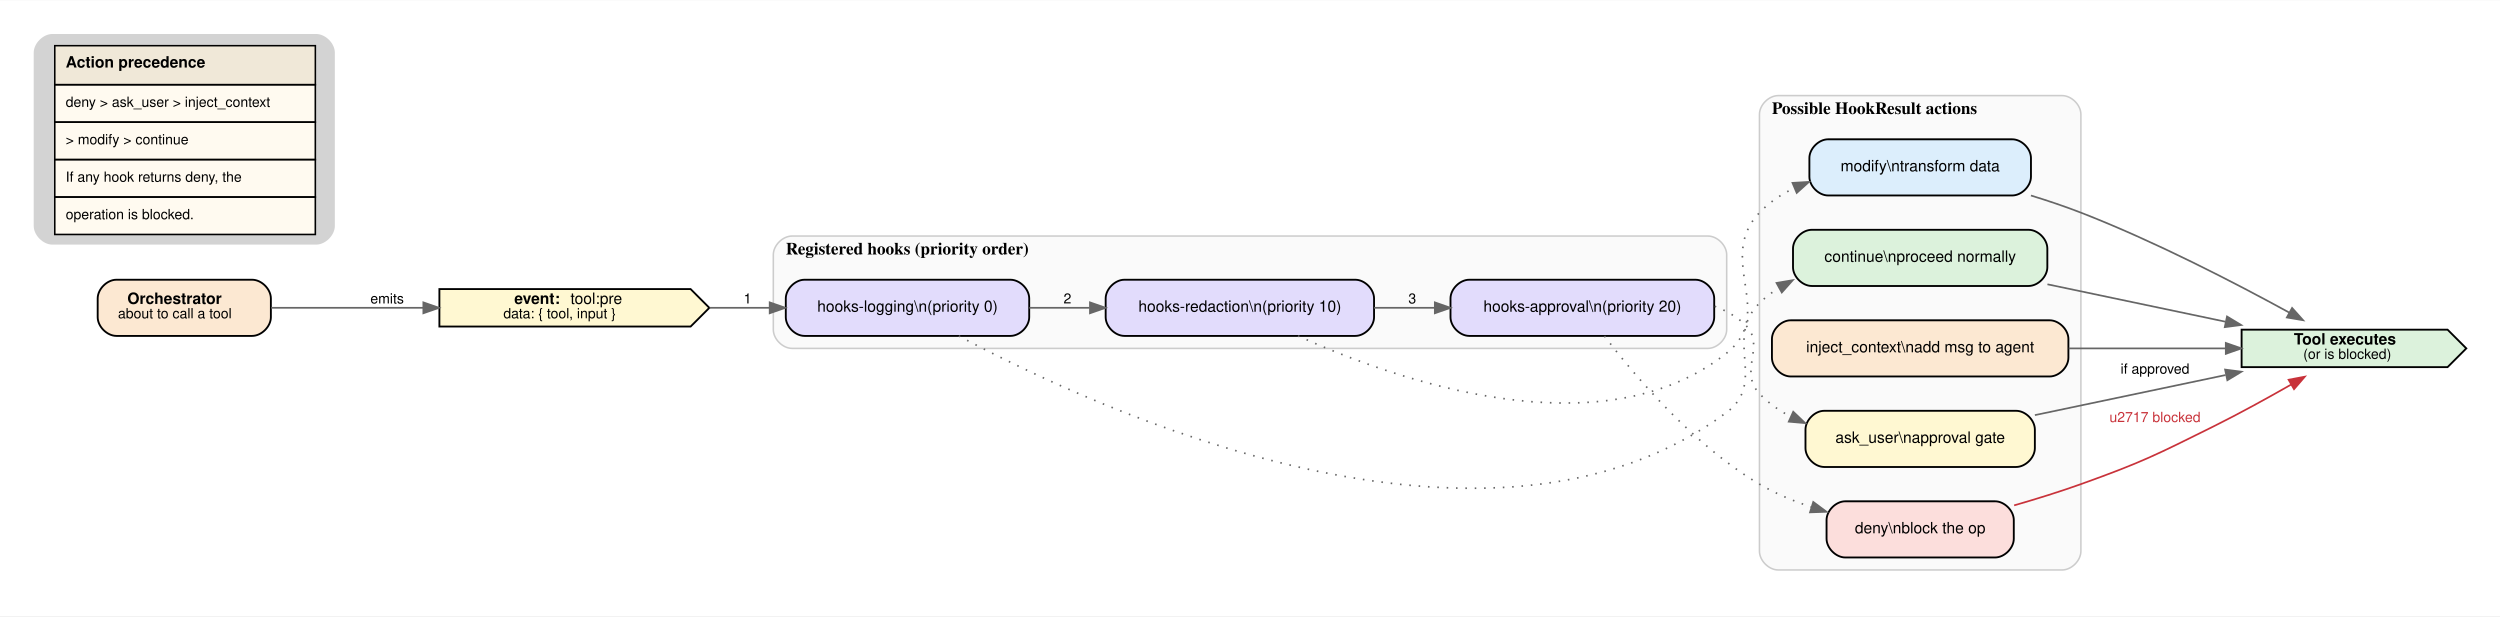
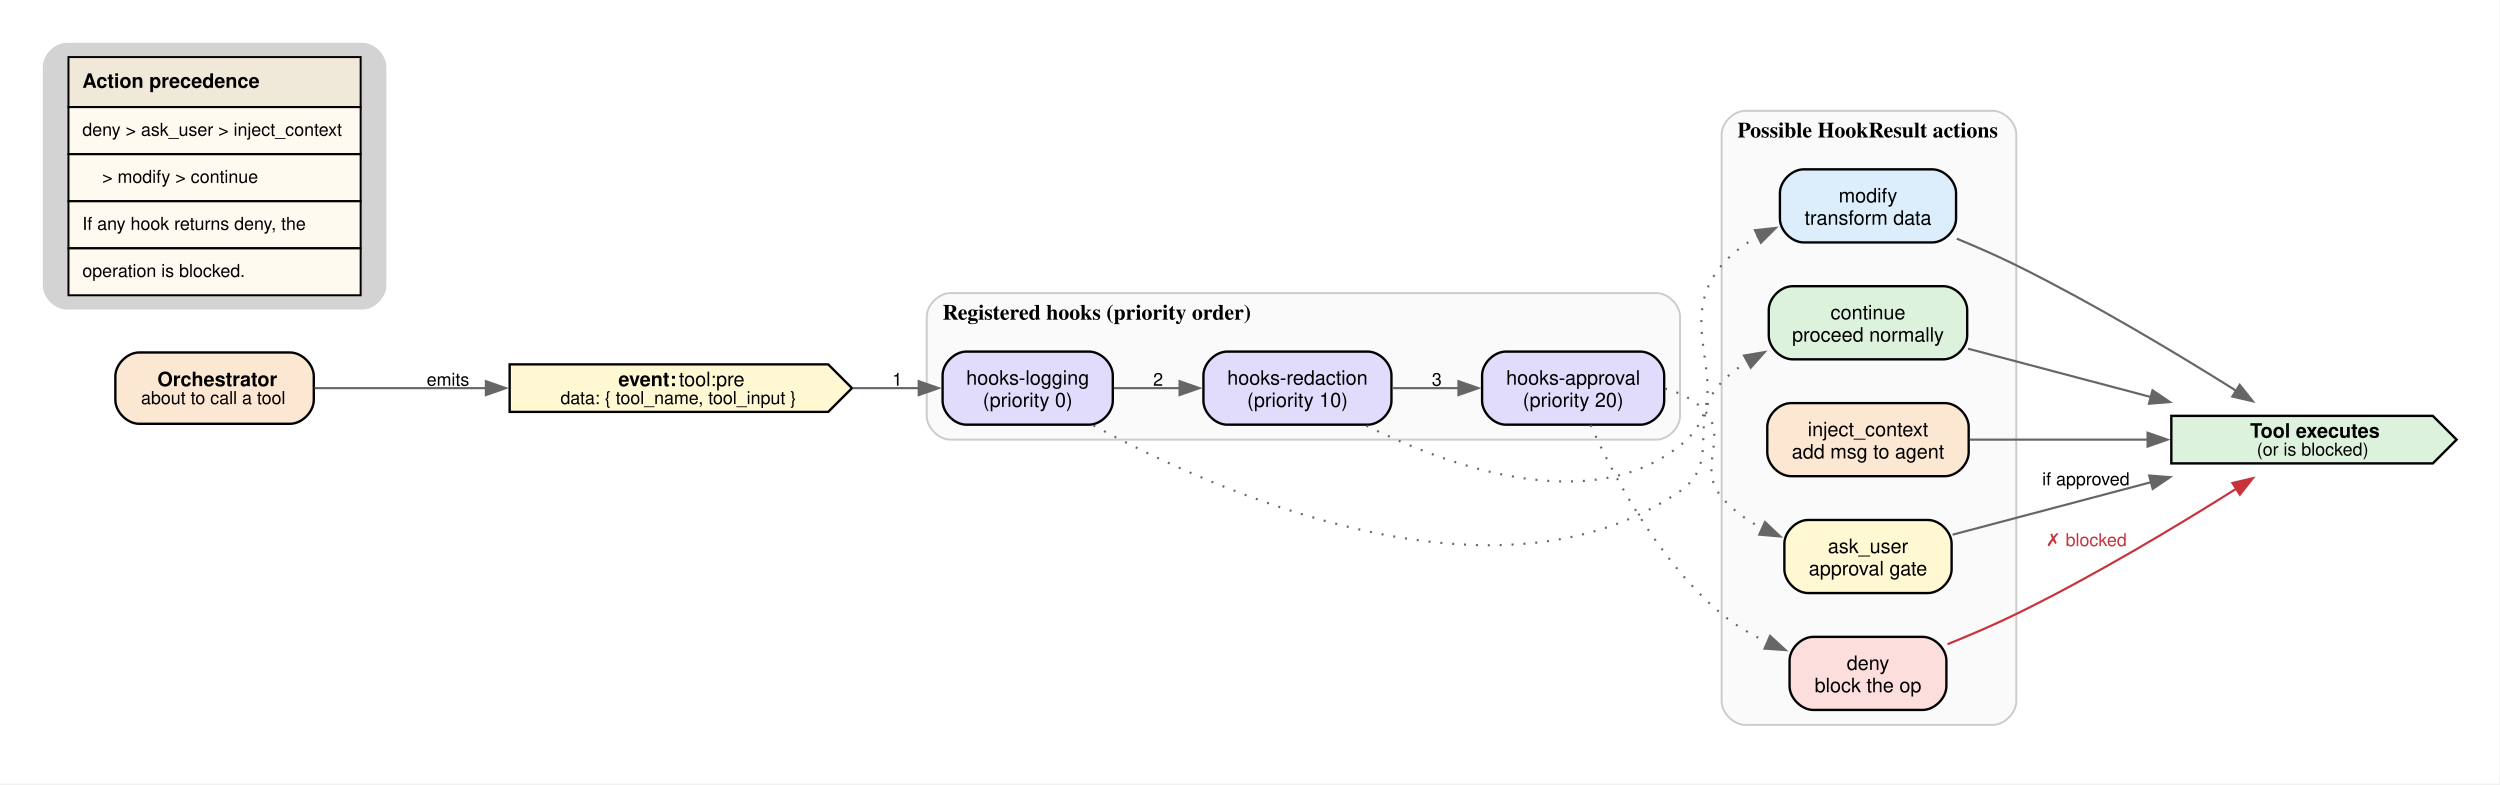
- <svg xmlns="http://www.w3.org/2000/svg" width="1602pt" height="395pt" viewBox="0.00 0.00 1602.20 394.70">
-   <g id="graph0" class="graph" transform="scale(1 1) rotate(0) translate(21.6 373.1)">
-     <polygon fill="white" stroke="transparent" points="-21.6,21.6 -21.6,-373.1 1580.6,-373.1 1580.6,21.6 -21.6,21.6" />
+ <svg xmlns="http://www.w3.org/2000/svg" width="1262pt" height="396pt" viewBox="0.00 0.00 1262.00 396.00">
+   <g id="graph0" class="graph" transform="scale(1 1) rotate(0) translate(21.6 373.93)">
+     <polygon fill="white" stroke="none" points="-21.6,21.6 -21.6,-373.93 1240.08,-373.93 1240.08,21.6 -21.6,21.6" />
    <g id="clust1" class="cluster">
-       <path fill="#fafafa" stroke="#cccccc" d="M486,-150C486,-150 1073,-150 1073,-150 1079,-150 1085,-156 1085,-162 1085,-162 1085,-210 1085,-210 1085,-216 1079,-222 1073,-222 1073,-222 486,-222 486,-222 480,-222 474,-216 474,-210 474,-210 474,-162 474,-162 474,-156 480,-150 486,-150" />
-       <text text-anchor="start" x="482" y="-210.2" font-family="Times,serif" font-weight="bold" font-size="11.00">Registered hooks (priority order)</text>
+       <path fill="#fafafa" stroke="#cccccc" d="M458.22,-152C458.22,-152 814.48,-152 814.48,-152 820.48,-152 826.48,-158 826.48,-164 826.48,-164 826.48,-214 826.48,-214 826.48,-220 820.48,-226 814.48,-226 814.48,-226 458.22,-226 458.22,-226 452.22,-226 446.22,-220 446.22,-214 446.22,-214 446.22,-164 446.22,-164 446.22,-158 452.22,-152 458.22,-152" />
+       <text xml:space="preserve" text-anchor="start" x="454.22" y="-212.55" font-family="Times,serif" font-weight="bold" font-size="11.00">Registered hooks (priority order)</text>
    </g>
    <g id="clust2" class="cluster">
-       <path fill="#fafafa" stroke="#cccccc" d="M1118,-8C1118,-8 1300,-8 1300,-8 1306,-8 1312,-14 1312,-20 1312,-20 1312,-300 1312,-300 1312,-306 1306,-312 1300,-312 1300,-312 1118,-312 1118,-312 1112,-312 1106,-306 1106,-300 1106,-300 1106,-20 1106,-20 1106,-14 1112,-8 1118,-8" />
-       <text text-anchor="start" x="1114" y="-300.2" font-family="Times,serif" font-weight="bold" font-size="11.00">Possible HookResult actions</text>
+       <path fill="#fafafa" stroke="#cccccc" d="M859.48,-8C859.48,-8 984.23,-8 984.23,-8 990.23,-8 996.23,-14 996.23,-20 996.23,-20 996.23,-306 996.23,-306 996.23,-312 990.23,-318 984.23,-318 984.23,-318 859.48,-318 859.48,-318 853.48,-318 847.48,-312 847.48,-306 847.48,-306 847.48,-20 847.48,-20 847.48,-14 853.48,-8 859.48,-8" />
+       <text xml:space="preserve" text-anchor="start" x="855.48" y="-304.55" font-family="Times,serif" font-weight="bold" font-size="11.00">Possible HookResult actions</text>
    </g>
    <g id="node1" class="node">
-       <path fill="#fce8d2" stroke="black" stroke-width="1.2" d="M140,-194C140,-194 53,-194 53,-194 47,-194 41,-188 41,-182 41,-182 41,-170 41,-170 41,-164 47,-158 53,-158 53,-158 140,-158 140,-158 146,-158 152,-164 152,-170 152,-170 152,-182 152,-182 152,-188 146,-194 140,-194" />
-       <text text-anchor="start" x="60" y="-178.5" font-family="Helvetica,sans-Serif" font-weight="bold" font-size="10.00">Orchestrator</text>
-       <text text-anchor="start" x="54" y="-169.3" font-family="Helvetica,sans-Serif" font-size="9.00">about to call a tool</text>
+       <path fill="#fce8d2" stroke="black" stroke-width="1.2" d="M124.8,-196C124.8,-196 48.63,-196 48.63,-196 42.63,-196 36.63,-190 36.63,-184 36.63,-184 36.63,-172 36.63,-172 36.63,-166 42.63,-160 48.63,-160 48.63,-160 124.8,-160 124.8,-160 130.8,-160 136.8,-166 136.8,-172 136.8,-172 136.8,-184 136.8,-184 136.8,-190 130.8,-196 124.8,-196" />
+       <text xml:space="preserve" text-anchor="start" x="57.84" y="-179" font-family="Helvetica,sans-Serif" font-weight="bold" font-size="10.00">Orchestrator</text>
+       <text xml:space="preserve" text-anchor="start" x="49.59" y="-169.95" font-family="Helvetica,sans-Serif" font-size="9.00">about to call a tool</text>
    </g>
    <g id="node2" class="node">
-       <polygon fill="#fff8d2" stroke="black" stroke-width="1.2" points="421,-188 260,-188 260,-164 421,-164 433,-176 421,-188" />
-       <text text-anchor="start" x="308" y="-178.5" font-family="Helvetica,sans-Serif" font-weight="bold" font-size="10.00">event:</text>
-       <text text-anchor="start" x="344" y="-178.5" font-family="Helvetica,sans-Serif" font-size="10.00"> tool:pre</text>
-       <text text-anchor="start" x="301" y="-169.3" font-family="Helvetica,sans-Serif" font-size="9.00">data: { tool, input }</text>
+       <polygon fill="#fff8d2" stroke="black" stroke-width="1.2" points="396.47,-190 235.67,-190 235.67,-166 396.47,-166 408.47,-178 396.47,-190" />
+       <text xml:space="preserve" text-anchor="start" x="290.57" y="-179" font-family="Helvetica,sans-Serif" font-weight="bold" font-size="10.00">event:</text>
+       <text xml:space="preserve" text-anchor="start" x="318.32" y="-179" font-family="Helvetica,sans-Serif" font-size="10.00"> tool:pre</text>
+       <text xml:space="preserve" text-anchor="start" x="261.32" y="-169.95" font-family="Helvetica,sans-Serif" font-size="9.00">data: { tool_name, tool_input }</text>
    </g>
    <g id="edge1" class="edge">
-       <path fill="none" stroke="#666666" stroke-width="1.1" d="M152.23,-176C180.8,-176 216.59,-176 249.58,-176" />
-       <polygon fill="#666666" stroke="#666666" stroke-width="1.1" points="249.72,-179.5 259.72,-176 249.72,-172.5 249.72,-179.5" />
-       <text text-anchor="middle" x="226.5" y="-178.8" font-family="Helvetica,sans-Serif" font-size="9.00"> emits </text>
+       <path fill="none" stroke="#666666" stroke-width="1.1" d="M137.2,-178C162.47,-178 194.12,-178 224,-178" />
+       <polygon fill="#666666" stroke="#666666" stroke-width="1.1" points="223.68,-181.5 233.68,-178 223.68,-174.5 223.68,-181.5" />
+       <text xml:space="preserve" text-anchor="middle" x="204.54" y="-179.2" font-family="Helvetica,sans-Serif" font-size="9.00"> emits </text>
    </g>
    <g id="node3" class="node">
-       <path fill="#e2dcfc" stroke="black" stroke-width="1.2" d="M626,-194C626,-194 494,-194 494,-194 488,-194 482,-188 482,-182 482,-182 482,-170 482,-170 482,-164 488,-158 494,-158 494,-158 626,-158 626,-158 632,-158 638,-164 638,-170 638,-170 638,-182 638,-182 638,-188 632,-194 626,-194" />
-       <text text-anchor="middle" x="560" y="-173.5" font-family="Helvetica,sans-Serif" font-size="10.00">hooks-logging\n(priority 0)</text>
+       <path fill="#e2dcfc" stroke="black" stroke-width="1.2" d="M528.14,-196.45C528.14,-196.45 466.22,-196.45 466.22,-196.45 460.22,-196.45 454.22,-190.45 454.22,-184.45 454.22,-184.45 454.22,-171.55 454.22,-171.55 454.22,-165.55 460.22,-159.55 466.22,-159.55 466.22,-159.55 528.14,-159.55 528.14,-159.55 534.14,-159.55 540.14,-165.55 540.14,-171.55 540.14,-171.55 540.14,-184.45 540.14,-184.45 540.14,-190.45 534.14,-196.45 528.14,-196.45" />
+       <text xml:space="preserve" text-anchor="middle" x="497.18" y="-179.75" font-family="Helvetica,sans-Serif" font-size="10.00">hooks-logging</text>
+       <text xml:space="preserve" text-anchor="middle" x="497.18" y="-168.5" font-family="Helvetica,sans-Serif" font-size="10.00">(priority 0)</text>
    </g>
    <g id="edge2" class="edge">
-       <path fill="none" stroke="#666666" stroke-width="1.1" d="M433.22,-176C445.87,-176 458.92,-176 471.6,-176" />
-       <polygon fill="#666666" stroke="#666666" stroke-width="1.1" points="471.68,-179.5 481.68,-176 471.68,-172.5 471.68,-179.5" />
-       <text text-anchor="middle" x="457.5" y="-178.8" font-family="Helvetica,sans-Serif" font-size="9.00"> 1 </text>
+       <path fill="none" stroke="#666666" stroke-width="1.1" d="M408.86,-178C420.23,-178 431.61,-178 442.23,-178" />
+       <polygon fill="#666666" stroke="#666666" stroke-width="1.1" points="442.18,-181.5 452.18,-178 442.18,-174.5 442.18,-181.5" />
+       <text xml:space="preserve" text-anchor="middle" x="431.34" y="-179.2" font-family="Helvetica,sans-Serif" font-size="9.00"> 1 </text>
    </g>
    <g id="node4" class="node">
-       <path fill="#e2dcfc" stroke="black" stroke-width="1.2" d="M847,-194C847,-194 699,-194 699,-194 693,-194 687,-188 687,-182 687,-182 687,-170 687,-170 687,-164 693,-158 699,-158 699,-158 847,-158 847,-158 853,-158 859,-164 859,-170 859,-170 859,-182 859,-182 859,-188 853,-194 847,-194" />
-       <text text-anchor="middle" x="773" y="-173.5" font-family="Helvetica,sans-Serif" font-size="10.00">hooks-redaction\n(priority 10)</text>
+       <path fill="#e2dcfc" stroke="black" stroke-width="1.2" d="M668.81,-196.45C668.81,-196.45 597.89,-196.45 597.89,-196.45 591.89,-196.45 585.89,-190.45 585.89,-184.45 585.89,-184.45 585.89,-171.55 585.89,-171.55 585.89,-165.55 591.89,-159.55 597.89,-159.55 597.89,-159.55 668.81,-159.55 668.81,-159.55 674.81,-159.55 680.81,-165.55 680.81,-171.55 680.81,-171.55 680.81,-184.45 680.81,-184.45 680.81,-190.45 674.81,-196.45 668.81,-196.45" />
+       <text xml:space="preserve" text-anchor="middle" x="633.35" y="-179.75" font-family="Helvetica,sans-Serif" font-size="10.00">hooks-redaction</text>
+       <text xml:space="preserve" text-anchor="middle" x="633.35" y="-168.5" font-family="Helvetica,sans-Serif" font-size="10.00">(priority 10)</text>
    </g>
    <g id="edge3" class="edge">
-       <path fill="none" stroke="#666666" stroke-width="1.1" d="M638.07,-176C650.61,-176 663.73,-176 676.65,-176" />
-       <polygon fill="#666666" stroke="#666666" stroke-width="1.1" points="676.94,-179.5 686.94,-176 676.94,-172.5 676.94,-179.5" />
-       <text text-anchor="middle" x="662.5" y="-178.8" font-family="Helvetica,sans-Serif" font-size="9.00"> 2 </text>
+       <path fill="none" stroke="#666666" stroke-width="1.1" d="M540.63,-178C551.23,-178 562.78,-178 574,-178" />
+       <polygon fill="#666666" stroke="#666666" stroke-width="1.1" points="573.85,-181.5 583.85,-178 573.85,-174.5 573.85,-181.5" />
+       <text xml:space="preserve" text-anchor="middle" x="563.01" y="-179.2" font-family="Helvetica,sans-Serif" font-size="9.00"> 2 </text>
    </g>
    <g id="node6" class="node">
-       <path fill="#dcf2dc" stroke="black" stroke-width="1.2" d="M1278.5,-226C1278.5,-226 1139.5,-226 1139.5,-226 1133.5,-226 1127.5,-220 1127.5,-214 1127.5,-214 1127.5,-202 1127.5,-202 1127.5,-196 1133.5,-190 1139.5,-190 1139.5,-190 1278.5,-190 1278.5,-190 1284.5,-190 1290.5,-196 1290.5,-202 1290.5,-202 1290.5,-214 1290.5,-214 1290.5,-220 1284.5,-226 1278.5,-226" />
-       <text text-anchor="middle" x="1209" y="-205.5" font-family="Helvetica,sans-Serif" font-size="10.00">continue\nproceed normally</text>
+       <path fill="#dcf2dc" stroke="black" stroke-width="1.2" d="M959.44,-229.45C959.44,-229.45 883.27,-229.45 883.27,-229.45 877.27,-229.45 871.27,-223.45 871.27,-217.45 871.27,-217.45 871.27,-204.55 871.27,-204.55 871.27,-198.55 877.27,-192.55 883.27,-192.55 883.27,-192.55 959.44,-192.55 959.44,-192.55 965.44,-192.55 971.44,-198.55 971.44,-204.55 971.44,-204.55 971.44,-217.45 971.44,-217.45 971.44,-223.45 965.44,-229.45 959.44,-229.45" />
+       <text xml:space="preserve" text-anchor="middle" x="921.36" y="-212.75" font-family="Helvetica,sans-Serif" font-size="10.00">continue</text>
+       <text xml:space="preserve" text-anchor="middle" x="921.36" y="-201.5" font-family="Helvetica,sans-Serif" font-size="10.00">proceed normally</text>
    </g>
    <g id="edge5" class="edge">
-       <path fill="none" stroke="#666666" stroke-width="1.1" stroke-dasharray="1,5" d="M592.9,-157.98C681.08,-110.81 931.77,5.01 1085,-109 1111.06,-128.39 1082.87,-156.2 1106,-179 1109.76,-182.7 1113.95,-185.94 1118.43,-188.77" />
-       <polygon fill="#666666" stroke="#666666" stroke-width="1.1" points="1116.93,-191.94 1127.37,-193.72 1120.32,-185.81 1116.93,-191.94" />
+       <path fill="none" stroke="#666666" stroke-width="1.1" stroke-dasharray="1,5" d="M530.4,-159.15C593.28,-125.11 734.27,-62.51 826.48,-126 848.03,-140.84 829.22,-162.26 847.48,-181 851.34,-184.96 855.79,-188.41 860.55,-191.42" />
+       <polygon fill="#666666" stroke="#666666" stroke-width="1.1" points="858.77,-194.44 869.22,-196.2 862.15,-188.31 858.77,-194.44" />
    </g>
    <g id="node5" class="node">
-       <path fill="#e2dcfc" stroke="black" stroke-width="1.2" d="M1065,-194C1065,-194 920,-194 920,-194 914,-194 908,-188 908,-182 908,-182 908,-170 908,-170 908,-164 914,-158 920,-158 920,-158 1065,-158 1065,-158 1071,-158 1077,-164 1077,-170 1077,-170 1077,-182 1077,-182 1077,-188 1071,-194 1065,-194" />
-       <text text-anchor="middle" x="992.5" y="-173.5" font-family="Helvetica,sans-Serif" font-size="10.00">hooks-approval\n(priority 20)</text>
+       <path fill="#e2dcfc" stroke="black" stroke-width="1.2" d="M806.48,-196.45C806.48,-196.45 738.56,-196.45 738.56,-196.45 732.56,-196.45 726.56,-190.45 726.56,-184.45 726.56,-184.45 726.56,-171.55 726.56,-171.55 726.56,-165.55 732.56,-159.55 738.56,-159.55 738.56,-159.55 806.48,-159.55 806.48,-159.55 812.48,-159.55 818.48,-165.55 818.48,-171.55 818.48,-171.55 818.48,-184.45 818.48,-184.45 818.48,-190.45 812.48,-196.45 806.48,-196.45" />
+       <text xml:space="preserve" text-anchor="middle" x="772.52" y="-179.75" font-family="Helvetica,sans-Serif" font-size="10.00">hooks-approval</text>
+       <text xml:space="preserve" text-anchor="middle" x="772.52" y="-168.5" font-family="Helvetica,sans-Serif" font-size="10.00">(priority 20)</text>
    </g>
    <g id="edge4" class="edge">
-       <path fill="none" stroke="#666666" stroke-width="1.1" d="M859.03,-176C871.72,-176 884.86,-176 897.72,-176" />
-       <polygon fill="#666666" stroke="#666666" stroke-width="1.1" points="897.96,-179.5 907.96,-176 897.96,-172.5 897.96,-179.5" />
-       <text text-anchor="middle" x="883.5" y="-178.8" font-family="Helvetica,sans-Serif" font-size="9.00"> 3 </text>
+       <path fill="none" stroke="#666666" stroke-width="1.1" d="M681.17,-178C692,-178 703.64,-178 714.84,-178" />
+       <polygon fill="#666666" stroke="#666666" stroke-width="1.1" points="714.63,-181.5 724.63,-178 714.63,-174.5 714.63,-181.5" />
+       <text xml:space="preserve" text-anchor="middle" x="703.69" y="-179.2" font-family="Helvetica,sans-Serif" font-size="9.00"> 3 </text>
    </g>
    <g id="node7" class="node">
-       <path fill="#dceefc" stroke="black" stroke-width="1.2" d="M1268,-284C1268,-284 1150,-284 1150,-284 1144,-284 1138,-278 1138,-272 1138,-272 1138,-260 1138,-260 1138,-254 1144,-248 1150,-248 1150,-248 1268,-248 1268,-248 1274,-248 1280,-254 1280,-260 1280,-260 1280,-272 1280,-272 1280,-278 1274,-284 1268,-284" />
-       <text text-anchor="middle" x="1209" y="-263.5" font-family="Helvetica,sans-Serif" font-size="10.00">modify\ntransform data</text>
+       <path fill="#dceefc" stroke="black" stroke-width="1.2" d="M953.82,-288.45C953.82,-288.45 888.9,-288.45 888.9,-288.45 882.9,-288.45 876.9,-282.45 876.9,-276.45 876.9,-276.45 876.9,-263.55 876.9,-263.55 876.9,-257.55 882.9,-251.55 888.9,-251.55 888.9,-251.55 953.82,-251.55 953.82,-251.55 959.82,-251.55 965.82,-257.55 965.82,-263.55 965.82,-263.55 965.82,-276.45 965.82,-276.45 965.82,-282.45 959.82,-288.45 953.82,-288.45" />
+       <text xml:space="preserve" text-anchor="middle" x="921.36" y="-271.75" font-family="Helvetica,sans-Serif" font-size="10.00">modify</text>
+       <text xml:space="preserve" text-anchor="middle" x="921.36" y="-260.5" font-family="Helvetica,sans-Serif" font-size="10.00">transform data</text>
    </g>
    <g id="edge6" class="edge">
-       <path fill="none" stroke="#666666" stroke-width="1.1" stroke-dasharray="1,5" d="M810.26,-157.99C873.46,-129.46 1004.72,-83.29 1085,-147 1117.18,-172.53 1077.66,-207.27 1106,-237 1112.34,-243.65 1120.09,-248.82 1128.46,-252.81" />
-       <polygon fill="#666666" stroke="#666666" stroke-width="1.1" points="1127.17,-256.07 1137.74,-256.71 1129.88,-249.61 1127.17,-256.07" />
+       <path fill="none" stroke="#666666" stroke-width="1.1" stroke-dasharray="1,5" d="M668.17,-159.01C709.95,-138.39 781.07,-112.88 826.48,-149 858.96,-174.84 820.63,-208.35 847.48,-240 852.53,-245.96 858.96,-250.75 865.9,-254.6" />
+       <polygon fill="#666666" stroke="#666666" stroke-width="1.1" points="864.29,-257.71 874.82,-258.88 867.31,-251.4 864.29,-257.71" />
    </g>
    <g id="node9" class="node">
-       <path fill="#fff8d2" stroke="black" stroke-width="1.2" d="M1270.5,-110C1270.5,-110 1147.5,-110 1147.5,-110 1141.5,-110 1135.5,-104 1135.5,-98 1135.5,-98 1135.5,-86 1135.5,-86 1135.5,-80 1141.5,-74 1147.5,-74 1147.5,-74 1270.5,-74 1270.5,-74 1276.5,-74 1282.5,-80 1282.5,-86 1282.5,-86 1282.5,-98 1282.5,-98 1282.5,-104 1276.5,-110 1270.5,-110" />
-       <text text-anchor="middle" x="1209" y="-89.5" font-family="Helvetica,sans-Serif" font-size="10.00">ask_user\napproval gate</text>
+       <path fill="#fff8d2" stroke="black" stroke-width="1.2" d="M951.57,-111.45C951.57,-111.45 891.15,-111.45 891.15,-111.45 885.15,-111.45 879.15,-105.45 879.15,-99.45 879.15,-99.45 879.15,-86.55 879.15,-86.55 879.15,-80.55 885.15,-74.55 891.15,-74.55 891.15,-74.55 951.57,-74.55 951.57,-74.55 957.57,-74.55 963.57,-80.55 963.57,-86.55 963.57,-86.55 963.57,-99.45 963.57,-99.45 963.57,-105.45 957.57,-111.45 951.57,-111.45" />
+       <text xml:space="preserve" text-anchor="middle" x="921.36" y="-94.75" font-family="Helvetica,sans-Serif" font-size="10.00">ask_user</text>
+       <text xml:space="preserve" text-anchor="middle" x="921.36" y="-83.5" font-family="Helvetica,sans-Serif" font-size="10.00">approval gate</text>
    </g>
    <g id="edge7" class="edge">
-       <path fill="none" stroke="#666666" stroke-width="1.1" stroke-dasharray="1,5" d="M1077.34,-176.97C1084.15,-174.42 1090.51,-170.86 1096,-166 1111.34,-152.42 1091.94,-135.9 1106,-121 1111.64,-115.02 1118.42,-110.24 1125.76,-106.43" />
-       <polygon fill="#666666" stroke="#666666" stroke-width="1.1" points="1127.65,-109.42 1135.32,-102.11 1124.77,-103.04 1127.65,-109.42" />
+       <path fill="none" stroke="#666666" stroke-width="1.1" stroke-dasharray="1,5" d="M818.96,-177.78C825.82,-175.91 832.32,-172.85 837.48,-168 852.42,-153.98 834.29,-138.68 847.48,-123 853.05,-116.38 860.32,-111.19 868.11,-107.14" />
+       <polygon fill="#666666" stroke="#666666" stroke-width="1.1" points="869.35,-110.43 877.03,-103.13 866.47,-104.04 869.35,-110.43" />
    </g>
    <g id="node10" class="node">
-       <path fill="#fcdedc" stroke="black" stroke-width="1.2" d="M1257,-52C1257,-52 1161,-52 1161,-52 1155,-52 1149,-46 1149,-40 1149,-40 1149,-28 1149,-28 1149,-22 1155,-16 1161,-16 1161,-16 1257,-16 1257,-16 1263,-16 1269,-22 1269,-28 1269,-28 1269,-40 1269,-40 1269,-46 1263,-52 1257,-52" />
-       <text text-anchor="middle" x="1209" y="-31.5" font-family="Helvetica,sans-Serif" font-size="10.00">deny\nblock the op</text>
+       <path fill="#fcdedc" stroke="black" stroke-width="1.2" d="M948.94,-52.45C948.94,-52.45 893.77,-52.45 893.77,-52.45 887.77,-52.45 881.77,-46.45 881.77,-40.45 881.77,-40.45 881.77,-27.55 881.77,-27.55 881.77,-21.55 887.77,-15.55 893.77,-15.55 893.77,-15.55 948.94,-15.55 948.94,-15.55 954.94,-15.55 960.94,-21.55 960.94,-27.55 960.94,-27.55 960.94,-40.45 960.94,-40.45 960.94,-46.45 954.94,-52.45 948.94,-52.45" />
+       <text xml:space="preserve" text-anchor="middle" x="921.36" y="-35.75" font-family="Helvetica,sans-Serif" font-size="10.00">deny</text>
+       <text xml:space="preserve" text-anchor="middle" x="921.36" y="-24.5" font-family="Helvetica,sans-Serif" font-size="10.00">block the op</text>
    </g>
    <g id="edge8" class="edge">
-       <path fill="none" stroke="#666666" stroke-width="1.1" stroke-dasharray="1,5" d="M1006.64,-157.89C1025.74,-132.87 1063.54,-88.01 1106,-63 1116.22,-56.98 1127.77,-52.15 1139.31,-48.3" />
-       <polygon fill="#666666" stroke="#666666" stroke-width="1.1" points="1140.48,-51.6 1148.99,-45.28 1138.4,-44.92 1140.48,-51.6" />
+       <path fill="none" stroke="#666666" stroke-width="1.1" stroke-dasharray="1,5" d="M781.31,-159.33C792.56,-134.46 815.53,-90.52 847.48,-64 854.36,-58.29 862.49,-53.53 870.76,-49.62" />
+       <polygon fill="#666666" stroke="#666666" stroke-width="1.1" points="871.92,-52.94 879.72,-45.77 869.15,-46.51 871.92,-52.94" />
    </g>
    <g id="node11" class="node">
-       <polygon fill="#dcf2dc" stroke="black" stroke-width="1.2" points="1547,-162 1415,-162 1415,-138 1547,-138 1559,-150 1547,-162" />
-       <text text-anchor="start" x="1448.5" y="-152.5" font-family="Helvetica,sans-Serif" font-weight="bold" font-size="10.00">Tool executes</text>
-       <text text-anchor="start" x="1454.5" y="-143.3" font-family="Helvetica,sans-Serif" font-size="9.00">(or is blocked)</text>
+       <polygon fill="#dcf2dc" stroke="black" stroke-width="1.2" points="1206.48,-164 1074.48,-164 1074.48,-140 1206.48,-140 1218.48,-152 1206.48,-164" />
+       <text xml:space="preserve" text-anchor="start" x="1114.23" y="-153" font-family="Helvetica,sans-Serif" font-weight="bold" font-size="10.00">Tool executes</text>
+       <text xml:space="preserve" text-anchor="start" x="1117.61" y="-143.95" font-family="Helvetica,sans-Serif" font-size="9.00">(or is blocked)</text>
    </g>
    <g id="edge9" class="edge">
-       <path fill="none" stroke="#666666" stroke-width="1.1" d="M1290.57,-191.07C1326.5,-183.52 1368.74,-174.64 1404.74,-167.08" />
-       <polygon fill="#666666" stroke="#666666" stroke-width="1.1" points="1405.65,-170.46 1414.72,-164.98 1404.21,-163.61 1405.65,-170.46" />
+       <path fill="none" stroke="#666666" stroke-width="1.1" d="M971.87,-197.91C998.97,-190.74 1033.23,-181.68 1064.15,-173.51" />
+       <polygon fill="#666666" stroke="#666666" stroke-width="1.1" points="1064.98,-176.91 1073.76,-170.97 1063.19,-170.14 1064.98,-176.91" />
    </g>
    <g id="edge10" class="edge">
-       <path fill="none" stroke="#666666" stroke-width="1.1" d="M1279.98,-247.98C1290.81,-244.65 1301.79,-240.96 1312,-237 1359.25,-218.65 1410.91,-191.92 1445.56,-172.93" />
-       <polygon fill="#666666" stroke="#666666" stroke-width="1.1" points="1447.36,-175.93 1454.43,-168.04 1443.98,-169.81 1447.36,-175.93" />
+       <path fill="none" stroke="#666666" stroke-width="1.1" d="M966.19,-253.44C976.19,-249.32 986.68,-244.72 996.23,-240 1035.23,-220.71 1077.81,-195.13 1107.47,-176.52" />
+       <polygon fill="#666666" stroke="#666666" stroke-width="1.1" points="1109.01,-179.68 1115.6,-171.38 1105.28,-173.76 1109.01,-179.68" />
    </g>
    <g id="node8" class="node">
-       <path fill="#fce8d2" stroke="black" stroke-width="1.2" d="M1292,-168C1292,-168 1126,-168 1126,-168 1120,-168 1114,-162 1114,-156 1114,-156 1114,-144 1114,-144 1114,-138 1120,-132 1126,-132 1126,-132 1292,-132 1292,-132 1298,-132 1304,-138 1304,-144 1304,-144 1304,-156 1304,-156 1304,-162 1298,-168 1292,-168" />
-       <text text-anchor="middle" x="1209" y="-147.5" font-family="Helvetica,sans-Serif" font-size="10.00">inject_context\nadd msg to agent</text>
+       <path fill="#fce8d2" stroke="black" stroke-width="1.2" d="M960.19,-170.45C960.19,-170.45 882.52,-170.45 882.52,-170.45 876.52,-170.45 870.52,-164.45 870.52,-158.45 870.52,-158.45 870.52,-145.55 870.52,-145.55 870.52,-139.55 876.52,-133.55 882.52,-133.55 882.52,-133.55 960.19,-133.55 960.19,-133.55 966.19,-133.55 972.19,-139.55 972.19,-145.55 972.19,-145.55 972.19,-158.45 972.19,-158.45 972.19,-164.45 966.19,-170.45 960.19,-170.45" />
+       <text xml:space="preserve" text-anchor="middle" x="921.36" y="-153.75" font-family="Helvetica,sans-Serif" font-size="10.00">inject_context</text>
+       <text xml:space="preserve" text-anchor="middle" x="921.36" y="-142.5" font-family="Helvetica,sans-Serif" font-size="10.00">add msg to agent</text>
    </g>
    <g id="edge11" class="edge">
-       <path fill="none" stroke="#666666" stroke-width="1.1" d="M1304.21,-150C1336.9,-150 1373.25,-150 1404.8,-150" />
-       <polygon fill="#666666" stroke="#666666" stroke-width="1.1" points="1404.87,-153.5 1414.87,-150 1404.87,-146.5 1404.87,-153.5" />
+       <path fill="none" stroke="#666666" stroke-width="1.1" d="M972.71,-152C999.26,-152 1032.52,-152 1062.75,-152" />
+       <polygon fill="#666666" stroke="#666666" stroke-width="1.1" points="1062.5,-155.5 1072.5,-152 1062.5,-148.5 1062.5,-155.5" />
    </g>
    <g id="edge12" class="edge">
-       <path fill="none" stroke="#666666" stroke-width="1.1" d="M1282.52,-107.24C1320.05,-115.13 1365.99,-124.78 1404.72,-132.92" />
-       <polygon fill="#666666" stroke="#666666" stroke-width="1.1" points="1404.42,-136.43 1414.92,-135.06 1405.86,-129.58 1404.42,-136.43" />
-       <text text-anchor="middle" x="1359.5" y="-133.8" font-family="Helvetica,sans-Serif" font-size="9.00"> if approved </text>
+       <path fill="none" stroke="#666666" stroke-width="1.1" d="M964.06,-104.03C992.29,-111.49 1030.5,-121.6 1064.57,-130.61" />
+       <polygon fill="#666666" stroke="#666666" stroke-width="1.1" points="1063.3,-133.89 1073.86,-133.06 1065.09,-127.12 1063.3,-133.89" />
+       <text xml:space="preserve" text-anchor="middle" x="1031.36" y="-128.98" font-family="Helvetica,sans-Serif" font-size="9.00"> if approved </text>
    </g>
    <g id="edge13" class="edge">
-       <path fill="none" stroke="#c8323a" stroke-width="1.1" d="M1269.22,-49.39C1283.35,-53.46 1298.31,-58.1 1312,-63 1350.79,-76.89 1360.1,-81.66 1397,-100 1413.58,-108.24 1431.46,-118.09 1446.8,-126.85" />
-       <polygon fill="#c8323a" stroke="#c8323a" stroke-width="1.1" points="1445.11,-129.91 1455.52,-131.87 1448.6,-123.84 1445.11,-129.91" />
-       <text text-anchor="middle" x="1359.5" y="-102.8" font-family="Helvetica,sans-Serif" font-size="9.00" fill="#c8323a"> u2717 blocked </text>
+       <path fill="none" stroke="#c8323a" stroke-width="1.1" d="M961.52,-48.74C972.86,-53.32 985.16,-58.59 996.23,-64 1035.32,-83.1 1077.89,-108.71 1107.52,-127.38" />
+       <polygon fill="#c8323a" stroke="#c8323a" stroke-width="1.1" points="1105.33,-130.13 1115.65,-132.53 1109.08,-124.22 1105.33,-130.13" />
+       <text xml:space="preserve" text-anchor="middle" x="1031.36" y="-98.25" font-family="Helvetica,sans-Serif" font-size="9.00" fill="#c8323a"> ✗ blocked </text>
    </g>
    <g id="node12" class="node">
-       <path fill="lightgrey" stroke="transparent" stroke-width="1.2" d="M181,-351.5C181,-351.5 12,-351.5 12,-351.5 6,-351.5 0,-345.5 0,-339.5 0,-339.5 0,-228.5 0,-228.5 0,-222.5 6,-216.5 12,-216.5 12,-216.5 181,-216.5 181,-216.5 187,-216.5 193,-222.5 193,-228.5 193,-228.5 193,-339.5 193,-339.5 193,-345.5 187,-351.5 181,-351.5" />
-       <polygon fill="#fffaf0" stroke="transparent" points="13,-223.5 13,-344.5 180,-344.5 180,-223.5 13,-223.5" />
-       <polygon fill="#f0e8d8" stroke="transparent" points="13.5,-319 13.5,-344 180.5,-344 180.5,-319 13.5,-319" />
-       <polygon fill="none" stroke="black" points="13.5,-319 13.5,-344 180.5,-344 180.5,-319 13.5,-319" />
-       <text text-anchor="start" x="20.5" y="-330" font-family="Helvetica,sans-Serif" font-weight="bold" font-size="10.00">Action precedence</text>
-       <polygon fill="none" stroke="black" points="13.5,-295 13.5,-319 180.5,-319 180.5,-295 13.5,-295" />
-       <text text-anchor="start" x="20.5" y="-304.8" font-family="Helvetica,sans-Serif" font-size="9.00">deny &gt; ask_user &gt; inject_context</text>
-       <polygon fill="none" stroke="black" points="13.5,-271 13.5,-295 180.5,-295 180.5,-271 13.5,-271" />
-       <text text-anchor="start" x="20.5" y="-280.8" font-family="Helvetica,sans-Serif" font-size="9.00">    &gt; modify &gt; continue</text>
-       <polygon fill="none" stroke="black" points="13.5,-247 13.5,-271 180.5,-271 180.5,-247 13.5,-247" />
-       <text text-anchor="start" x="20.5" y="-256.8" font-family="Helvetica,sans-Serif" font-size="9.00">If any hook returns deny, the</text>
-       <polygon fill="none" stroke="black" points="13.5,-223 13.5,-247 180.5,-247 180.5,-223 13.5,-223" />
-       <text text-anchor="start" x="20.5" y="-232.8" font-family="Helvetica,sans-Serif" font-size="9.00">operation is blocked.</text>
+       <path fill="lightgrey" stroke="none" stroke-width="1.2" d="M161.42,-352.32C161.42,-352.32 12,-352.32 12,-352.32 6,-352.32 0,-346.32 0,-340.32 0,-340.32 0,-229.68 0,-229.68 0,-223.68 6,-217.68 12,-217.68 12,-217.68 161.42,-217.68 161.42,-217.68 167.42,-217.68 173.42,-223.68 173.42,-229.68 173.42,-229.68 173.42,-340.32 173.42,-340.32 173.42,-346.32 167.42,-352.32 161.42,-352.32" />
+       <polygon fill="#fffaf0" stroke="none" points="12.96,-224.88 12.96,-345.12 160.46,-345.12 160.46,-224.88 12.96,-224.88" />
+       <polygon fill="#f0e8d8" stroke="none" points="12.96,-319.88 12.96,-345.12 160.46,-345.12 160.46,-319.88 12.96,-319.88" />
+       <polygon fill="none" stroke="black" points="12.96,-319.88 12.96,-345.12 160.46,-345.12 160.46,-319.88 12.96,-319.88" />
+       <text xml:space="preserve" text-anchor="start" x="19.96" y="-329.62" font-family="Helvetica,sans-Serif" font-weight="bold" font-size="10.00">Action precedence</text>
+       <polygon fill="none" stroke="black" points="12.96,-296.12 12.96,-319.88 160.46,-319.88 160.46,-296.12 12.96,-296.12" />
+       <text xml:space="preserve" text-anchor="start" x="19.96" y="-305.38" font-family="Helvetica,sans-Serif" font-size="9.00">deny &gt; ask_user &gt; inject_context</text>
+       <polygon fill="none" stroke="black" points="12.96,-272.38 12.96,-296.12 160.46,-296.12 160.46,-272.38 12.96,-272.38" />
+       <text xml:space="preserve" text-anchor="start" x="19.96" y="-281.62" font-family="Helvetica,sans-Serif" font-size="9.00">    &gt; modify &gt; continue</text>
+       <polygon fill="none" stroke="black" points="12.96,-248.62 12.96,-272.38 160.46,-272.38 160.46,-248.62 12.96,-248.62" />
+       <text xml:space="preserve" text-anchor="start" x="19.96" y="-257.88" font-family="Helvetica,sans-Serif" font-size="9.00">If any hook returns deny, the</text>
+       <polygon fill="none" stroke="black" points="12.96,-224.88 12.96,-248.62 160.46,-248.62 160.46,-224.88 12.96,-224.88" />
+       <text xml:space="preserve" text-anchor="start" x="19.96" y="-234.12" font-family="Helvetica,sans-Serif" font-size="9.00">operation is blocked.</text>
    </g>
  </g>
</svg>
